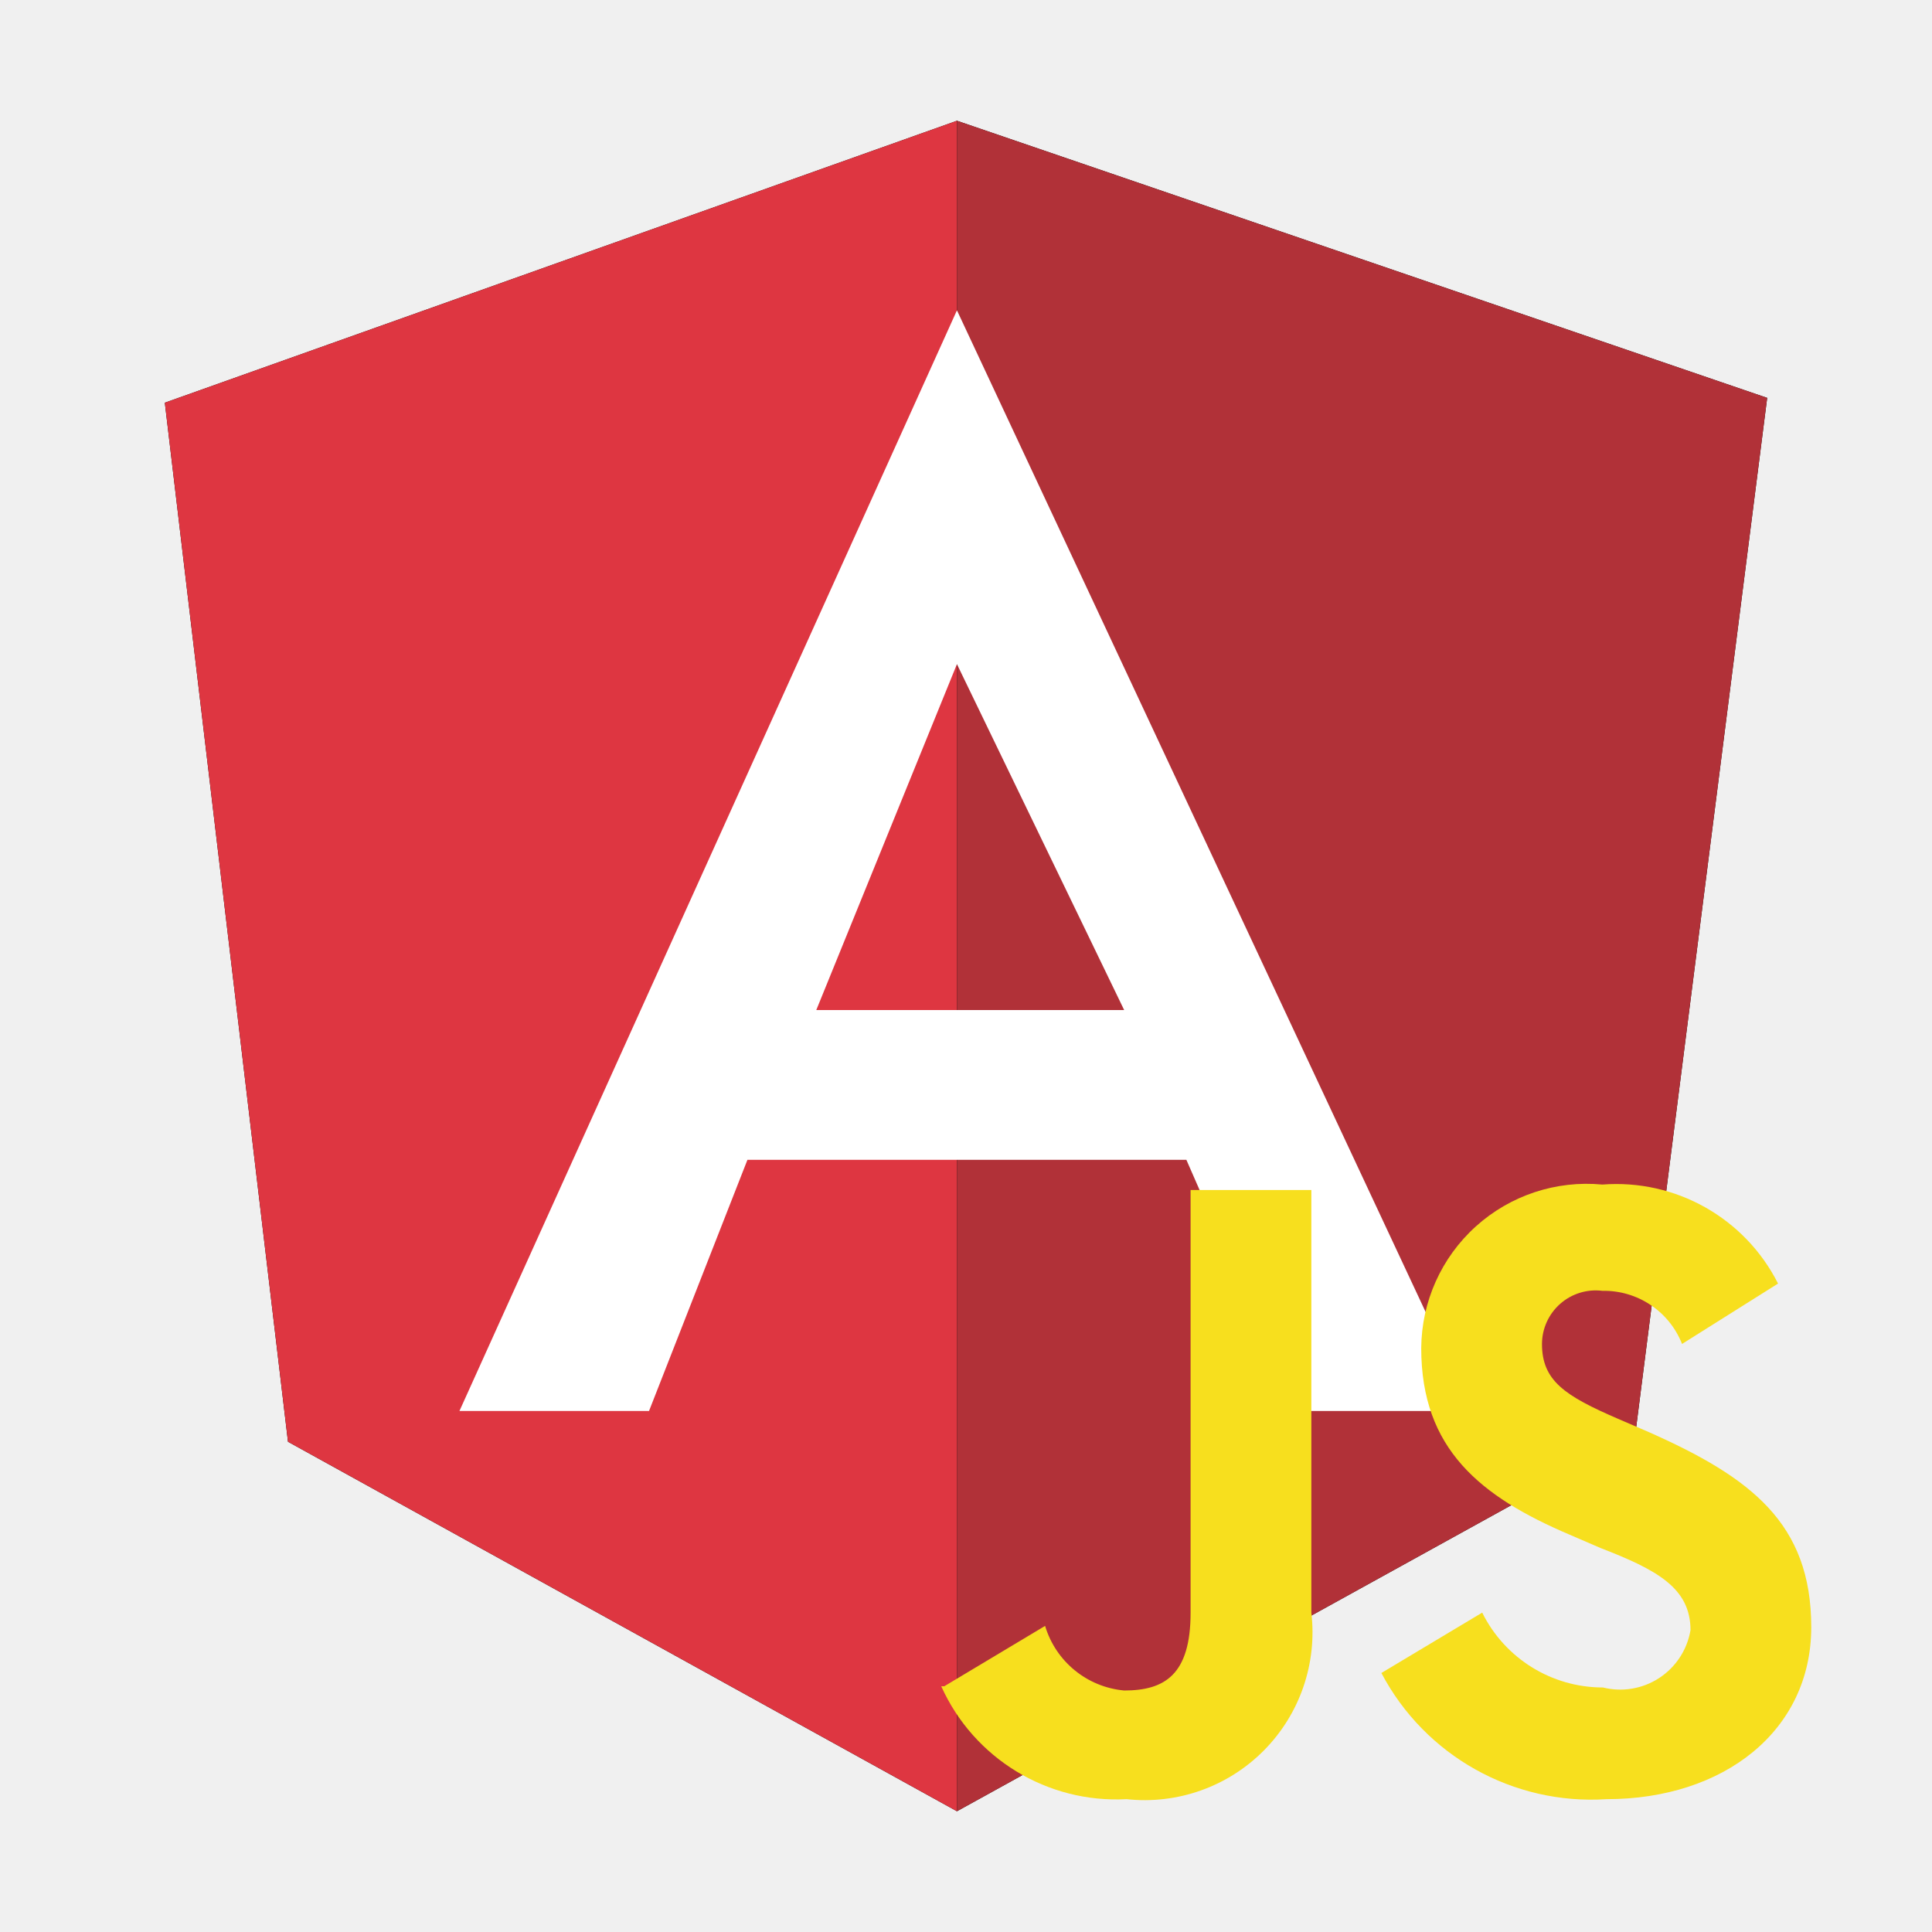
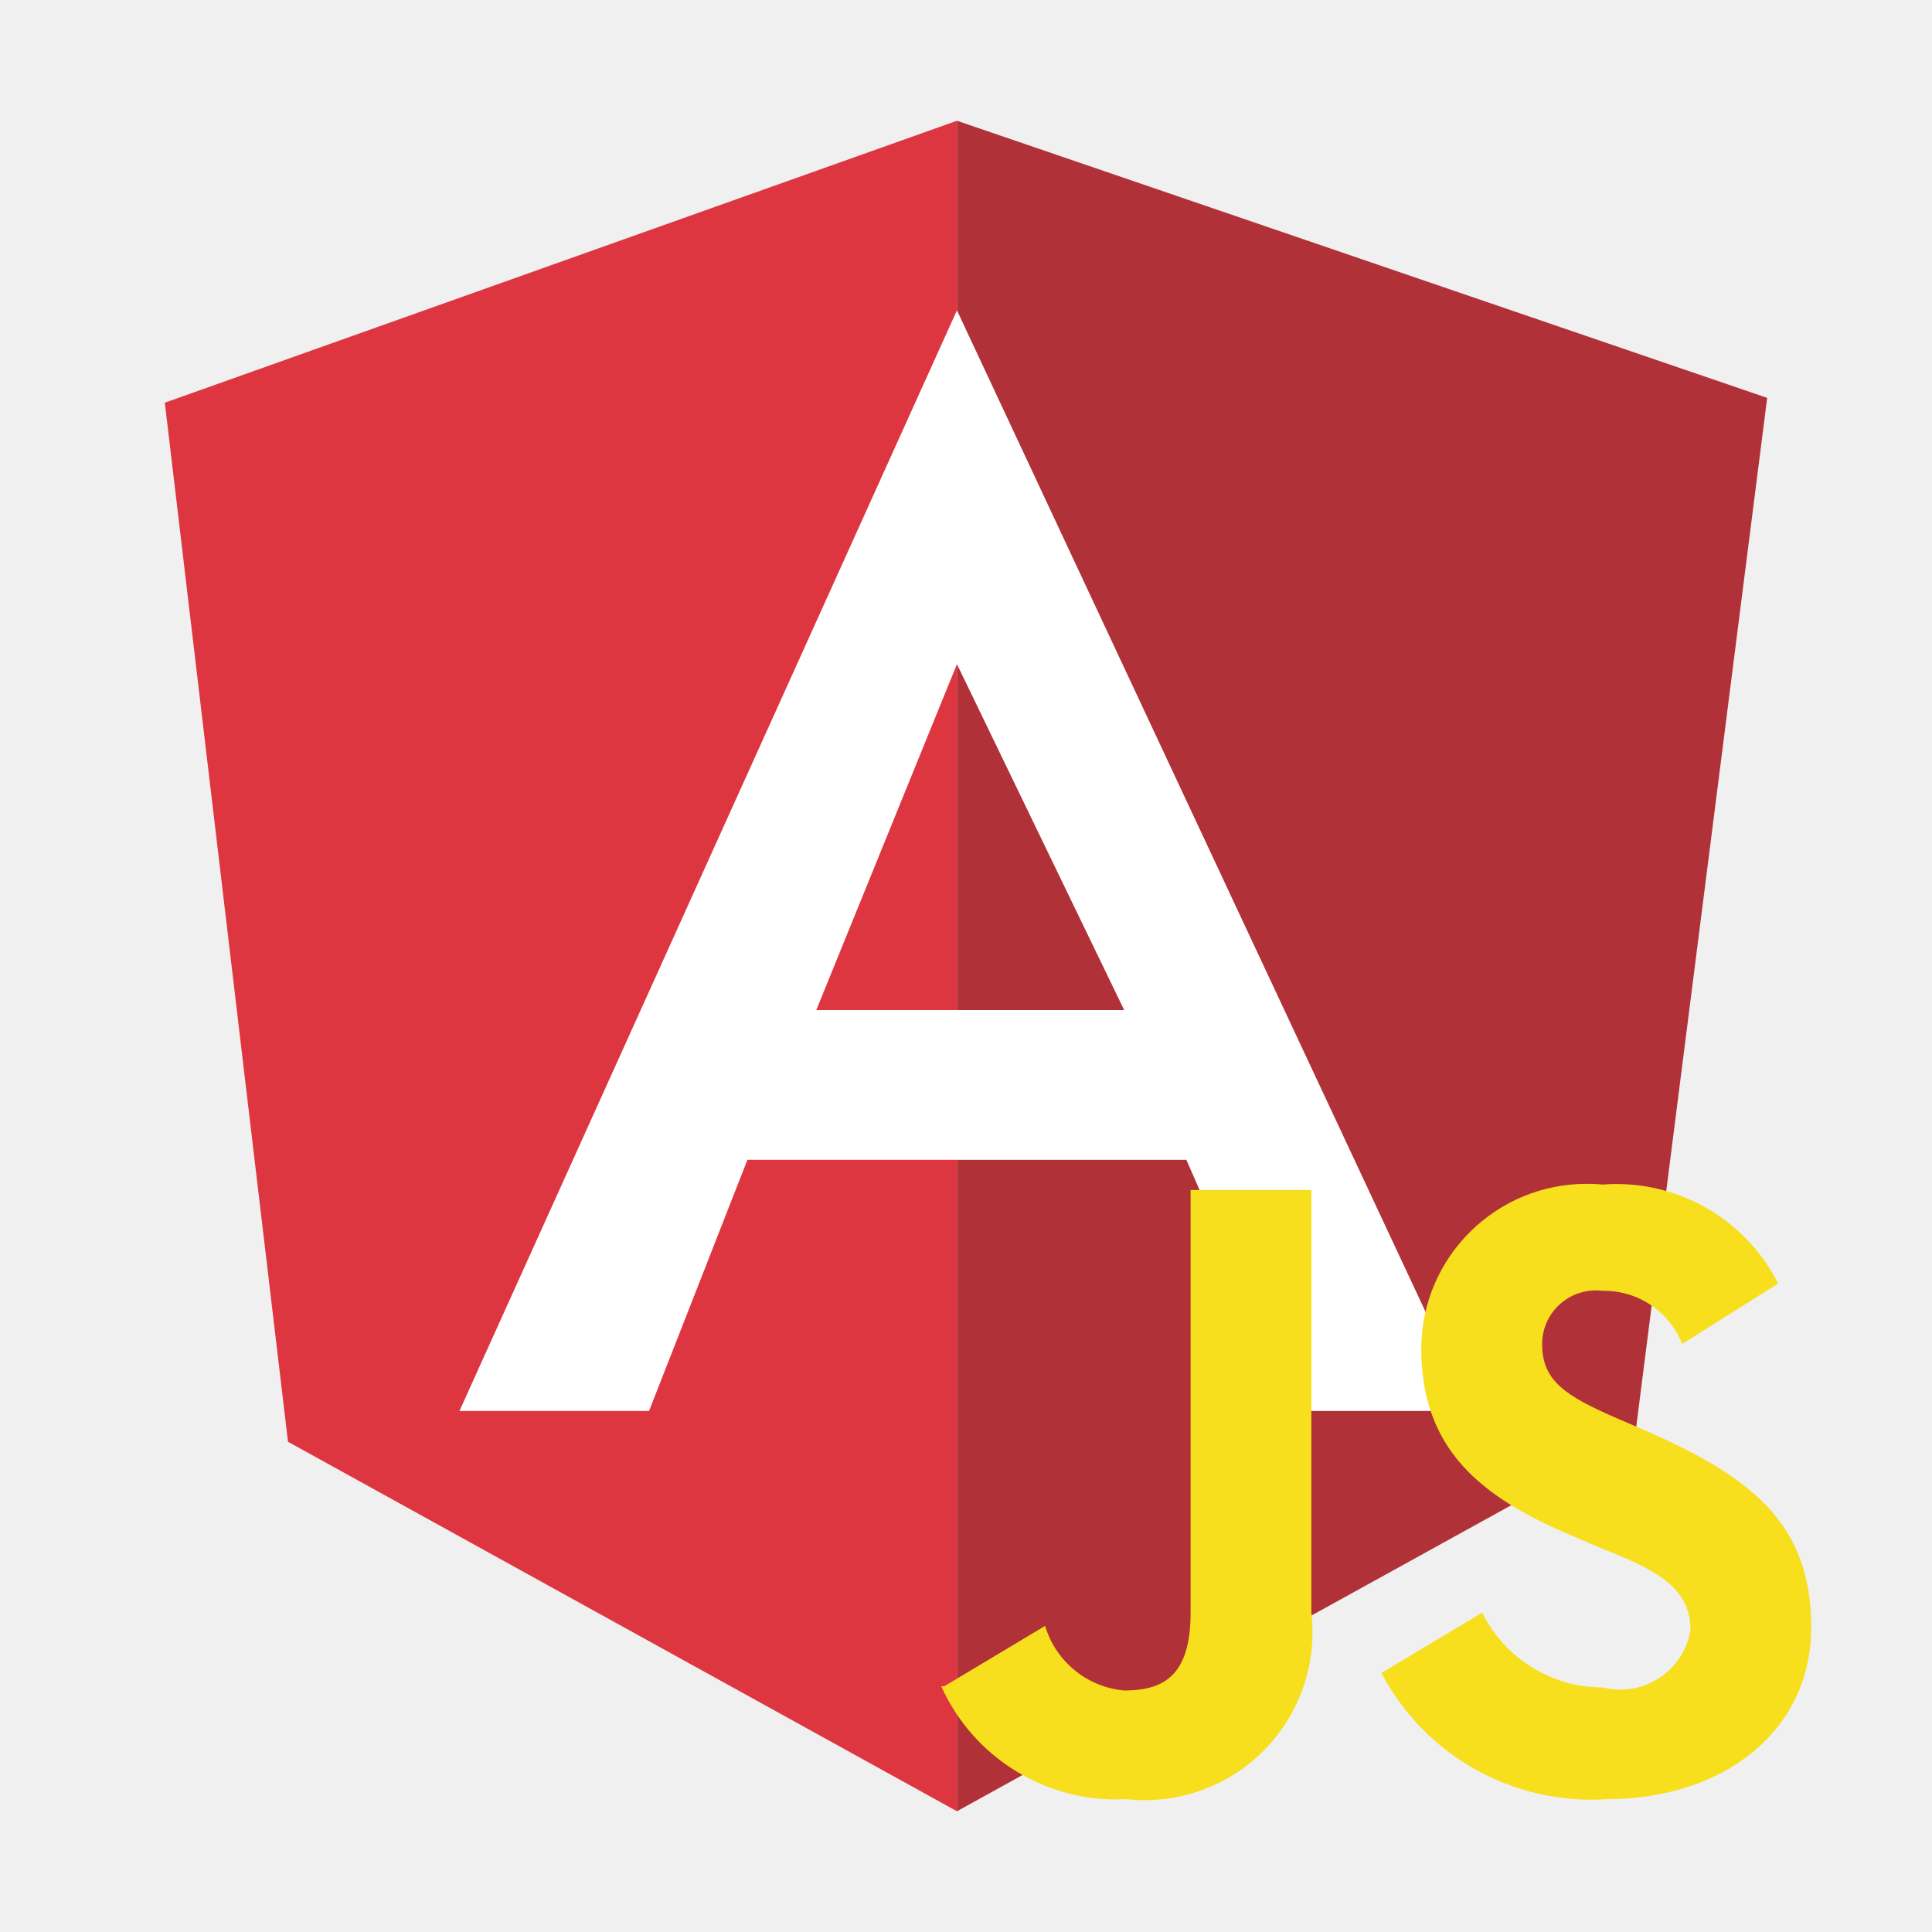
- <svg xmlns="http://www.w3.org/2000/svg" id="angular" viewBox="0 0 32 32">
-   <polygon points="2.73 6.67 15.85 2 29.27 6.59 27.08 23.8 15.85 30 4.77 23.88 2.73 6.67" />
-   <path d="M2.73,6.67L15.85,2V30L4.77,23.88Z" style="fill: #de3641" />
-   <path d="M15.85,2L29.27,6.59,27.08,23.8,15.85,30V2Z" style="fill: #b13138" />
-   <path id="A" d="M15.85,5.14l8.53,18.23H21.47l-1.82-4.16H15.85V16.73h2.77L15.85,11l-2.33,5.73h2.33v2.48H12.38l-1.63,4.16H7.61Z" style="fill: #fff" />
-   <g id="official_js" data-name="official js">
-     <path d="M15.64,27.93l1.67-1A1.51,1.51,0,0,0,18.62,28c0.67,0,1.1-.26,1.1-1.29v-7h2v7a2.78,2.78,0,0,1-3.06,3.09,3.18,3.18,0,0,1-3.07-1.87" style="fill: #f7df1e" />
-     <path d="M22.88,27.71l1.67-1a2.23,2.23,0,0,0,2,1.24A1.18,1.18,0,0,0,28,27c0-.7-0.56-1-1.49-1.36l-0.51-.22c-1.48-.63-2.46-1.42-2.46-3.09a2.74,2.74,0,0,1,3-2.71,3,3,0,0,1,2.91,1.64l-1.59,1a1.39,1.39,0,0,0-1.32-.88,0.89,0.89,0,0,0-1,.88c0,0.61.38,0.86,1.26,1.24l0.51,0.22C29,24.47,30,25.23,30,26.95s-1.45,2.85-3.39,2.85a3.93,3.93,0,0,1-3.73-2.09" style="fill: #f7df1e" />
-   </g>
-   <rect width="32" height="32" style="fill: #fff;opacity: 0" />
+ <svg xmlns="http://www.w3.org/2000/svg" viewBox="0 0 32 32">
+   <path d="M2.73,6.67,15.85,2V30L4.77,23.88Z" style="fill:#de3641" />
+   <path d="M15.85,2,29.27,6.59,27.08,23.8,15.85,30Z" style="fill:#b13138" />
+   <path d="M15.85,5.14l8.53,18.23H21.47l-1.82-4.16h-3.8V16.73h2.77L15.85,11l-2.33,5.73h2.33v2.48H12.38l-1.63,4.16H7.61Z" style="fill:#fff" />
+   <path d="M15.64,27.93l1.67-1A1.51,1.51,0,0,0,18.62,28c.67,0,1.1-.26,1.1-1.29v-7h2v7a2.78,2.78,0,0,1-3.06,3.09,3.18,3.18,0,0,1-3.07-1.87m7.29-.22,1.67-1a2.23,2.23,0,0,0,2,1.24,1.18,1.18,0,0,0,1.431-.859q.011-.045.019-.091c0-.7-.56-1-1.49-1.36L26,25.42c-1.48-.63-2.46-1.42-2.46-3.09A2.74,2.74,0,0,1,26.3,19.608q.121,0,.242.012a3,3,0,0,1,2.91,1.64l-1.59,1a1.39,1.39,0,0,0-1.32-.88.89.89,0,0,0-1,.88c0,.61.38.86,1.26,1.24l.51.22C29,24.47,30,25.23,30,26.95s-1.45,2.85-3.39,2.85a3.93,3.93,0,0,1-3.73-2.09" style="fill:#f7df1e" />
</svg>
